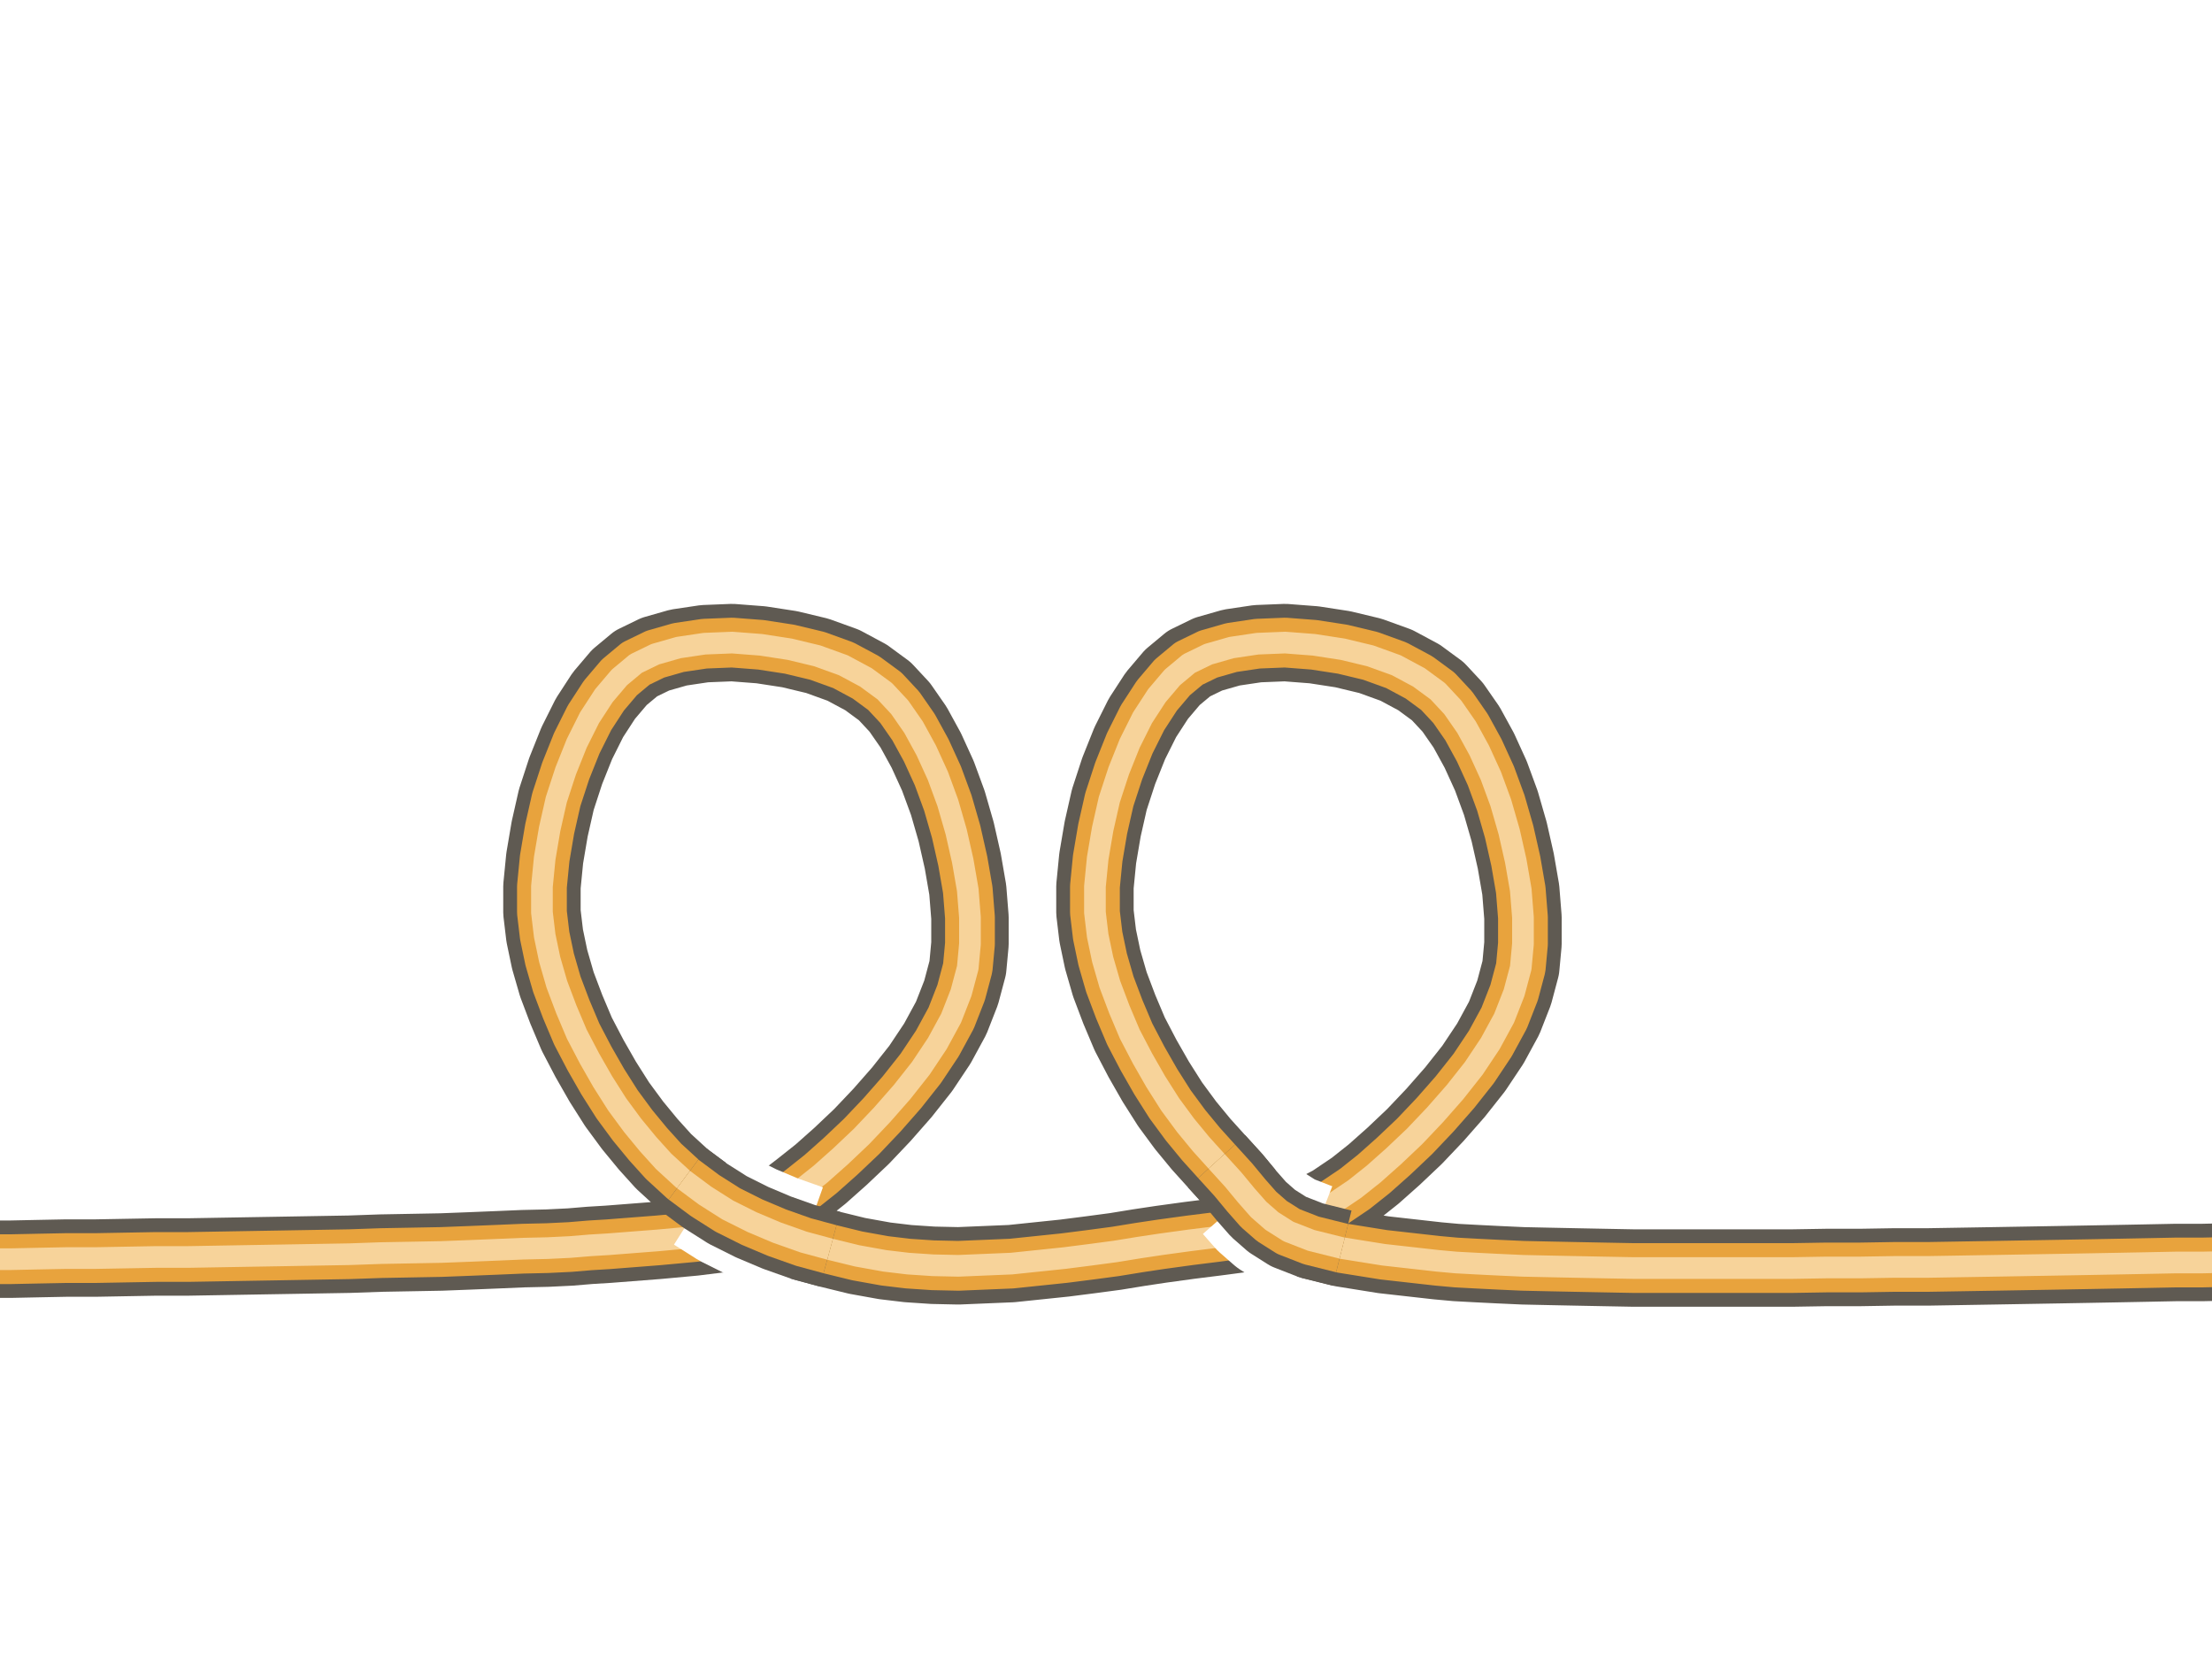
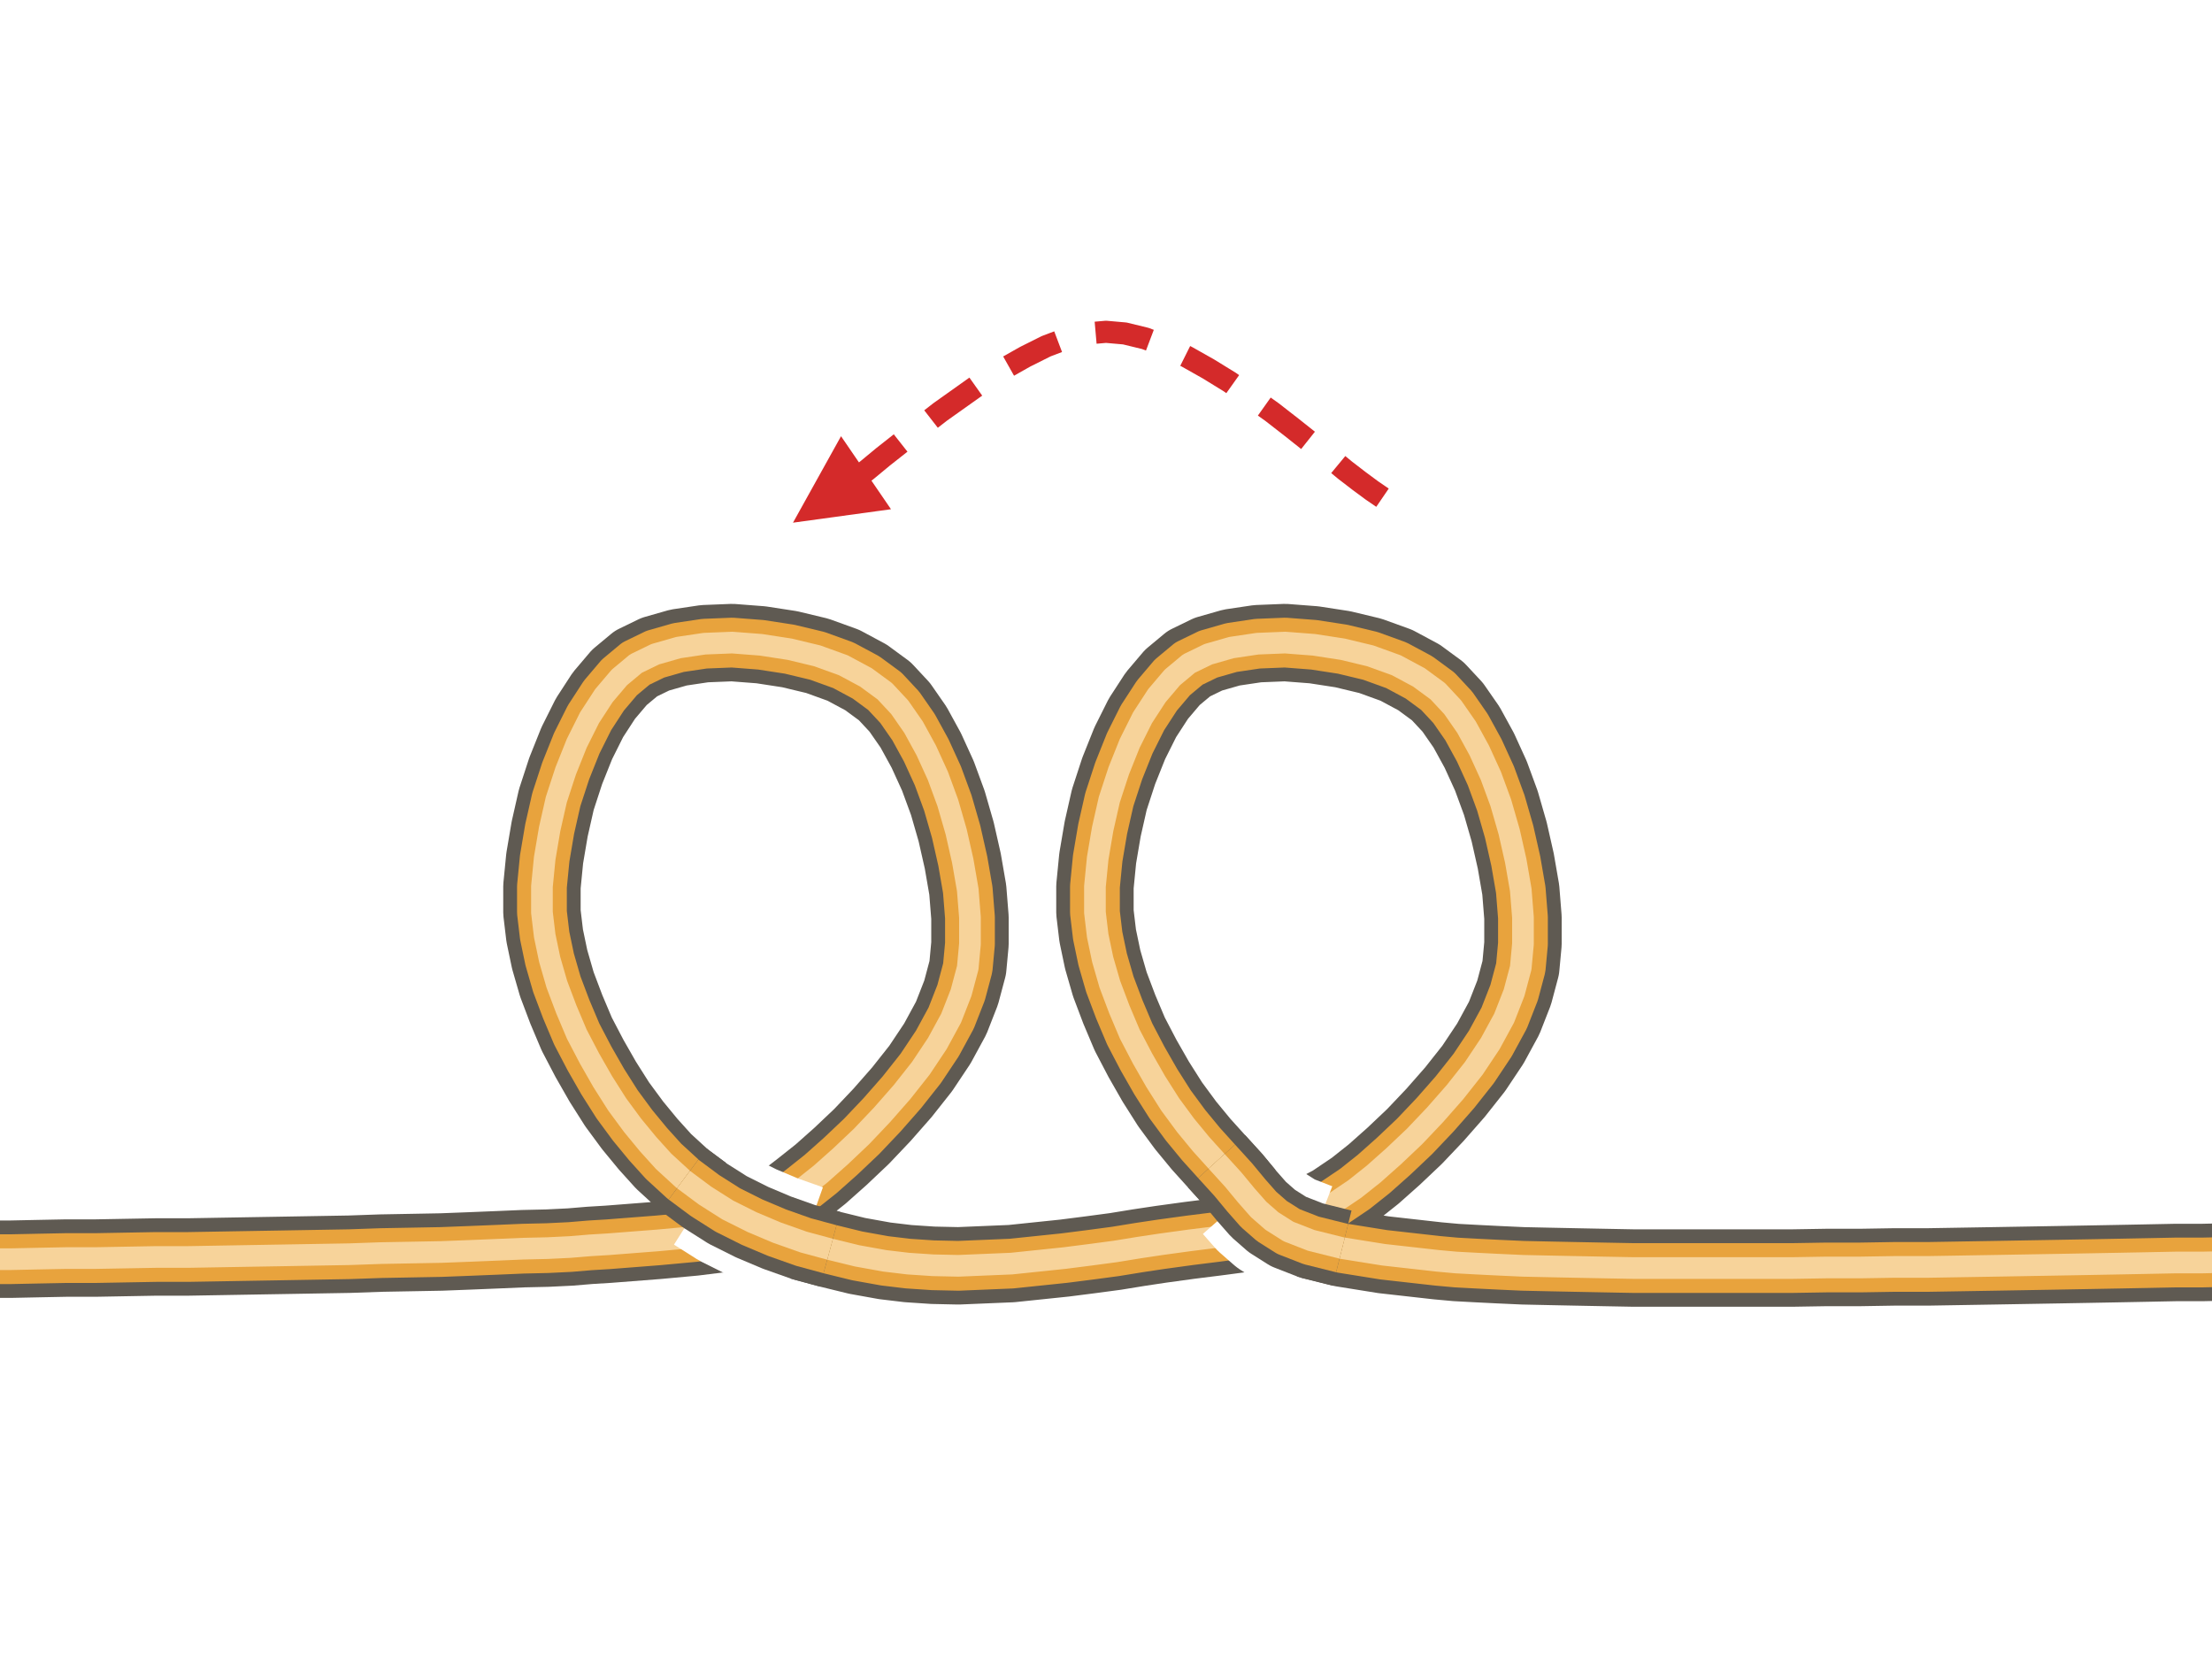
<svg xmlns="http://www.w3.org/2000/svg" viewBox="0 0 400 300" width="400" height="300">
  <defs>
+     <marker id="ah" viewBox="0 0 10 10" refX="5" refY="5" markerWidth="4" markerHeight="4" orient="auto">
+       <path d="M0 0L10 5L0 10z" fill="#d42a2a" />
+     </marker>
    <path id="p0" d="M-20 228l2.6-0.1l3.1 0l3.6-0.1l3.9 0l4.2-0.1l4.6 0l4.8-0.1l5.1-0.1l5.3 0l5.5-0.1l5.6-0.1l5.8 0l5.8-0.1l5.8-0.1l5.9-0.1l5.8-0.1l5.8-0.1l5.7-0.2l5.5-0.1l5.4-0.1l5.2-0.2l4.9-0.2l4.7-0.2l4.4-0.1l4.1-0.2l3.6-0.3l3.3-0.2l9-0.7l6.5-0.6l4.8-0.6l3.5-0.8l2.6-1l2.4-1.5l2.7-2.1l3.5-2.7l3.4-2.7l3.6-3.2l3.8-3.6l3.7-3.9l3.6-4.1l3.4-4.3l3-4.5l2.5-4.6l1.8-4.6l1.2-4.5l0.4-4.3l0-4.8l-0.4-5l-0.9-5.2l-1.2-5.3l-1.5-5.2l-1.8-4.9l-2.1-4.6l-2.3-4.2l-2.5-3.6l-2.7-2.9l-3.4-2.5l-4.1-2.2l-4.7-1.7l-5-1.2l-5.2-0.8l-5.2-0.4l-5 0.2l-4.7 0.7l-4.2 1.2l-3.5 1.7l-3 2.5l-2.8 3.3l-2.6 4l-2.3 4.6l-2 5l-1.7 5.2l-1.2 5.3l-0.9 5.3l-0.5 5.1l0 4.7l0.5 4.2l0.9 4.3l1.3 4.5l1.7 4.5l1.9 4.5l2.3 4.4l2.4 4.2l2.6 4.1l2.8 3.8l2.8 3.4l2.8 3.1l3.6 3.3l3.9 2.9l4.1 2.6l4.4 2.2l4.5 1.9l4.8 1.7l4.8 1.3l4.9 1.2l5 0.9l4.2 0.5l4.5 0.3l4.6 0.1l4.8-0.2l4.8-0.2l4.8-0.5l4.8-0.5l4.7-0.6l4.5-0.6l4.3-0.7l4-0.6l5.1-0.7l4.8-0.6l4.5-0.6l4.4-0.8l4.1-1l4.1-1.5l4-2.1l4-2.7l3.4-2.7l3.6-3.2l3.8-3.6l3.7-3.9l3.6-4.1l3.4-4.3l3-4.5l2.5-4.6l1.8-4.6l1.2-4.5l0.4-4.3l0-4.8l-0.4-5l-0.9-5.2l-1.2-5.3l-1.5-5.2l-1.8-4.9l-2.1-4.6l-2.3-4.2l-2.5-3.6l-2.7-2.9l-3.4-2.5l-4.1-2.2l-4.7-1.7l-5-1.2l-5.2-0.8l-5.2-0.4l-5 0.2l-4.7 0.7l-4.2 1.2l-3.5 1.7l-3 2.5l-2.8 3.3l-2.6 4l-2.3 4.6l-2 5l-1.7 5.2l-1.2 5.3l-0.9 5.3l-0.5 5.1l0 4.7l0.5 4.2l0.9 4.3l1.3 4.5l1.7 4.5l1.9 4.5l2.3 4.4l2.4 4.2l2.6 4.1l2.8 3.8l2.8 3.4l2.8 3.1l3 3.3l2.4 2.9l2.2 2.5l2.4 2.1l3 1.9l4.1 1.6l5.6 1.4l7.5 1.2l9.8 1.1l3.3 0.3l3.7 0.2l4 0.2l4.4 0.2l4.6 0.1l4.9 0.1l5.1 0.1l5.3 0.1l5.5 0l5.7 0l5.8 0l5.9 0l6 0l6.1-0.1l6.1 0l6.1-0.1l6.1 0l6-0.1l6-0.1l5.8-0.1l5.8-0.1l5.6-0.1l5.4-0.1l5.2-0.1l5-0.1l4.8 0l4.5-0.1l4.1-0.1l3.9 0l3.5-0.1l3.1 0l2.7 0" />
    <path id="p1" d="M123.6 213.3l3.9 2.9l4.1 2.6l4.4 2.2l4.5 1.9l4.8 1.7l4.8 1.3" />
    <path id="p2" d="M127.5 216.2l4.1 2.6l4.4 2.2l4.5 1.9l4.8 1.7" />
    <path id="p3" d="M220 210l3 3.3l2.4 2.9l2.2 2.5l2.4 2.1l3 1.9l4.1 1.6l5.6 1.4" />
    <path id="p4" d="M225.4 216.2l2.2 2.5l2.4 2.1l3 1.9l4.1 1.6" />
  </defs>
  <rect width="100%" height="100%" fill="#ffffff" />
  <g fill="none" stroke-linejoin="round">
    <use href="#p0" stroke="#ffffff" stroke-width="21" />
    <use href="#p0" stroke="#5f5a52" stroke-width="14" />
    <use href="#p0" stroke="#e8a33d" stroke-width="9" />
    <use href="#p0" stroke="#f7d39a" stroke-width="3.92" />
    <circle cx="420" cy="228" r="10" fill="#ffffff" />
    <circle cx="420" cy="228" r="7" fill="#5f5a52" />
    <circle cx="420" cy="228" r="4.5" fill="#e8a33d" />
    <use href="#p2" stroke="#ffffff" stroke-width="21" />
    <use href="#p1" stroke="#5f5a52" stroke-width="14" />
    <use href="#p1" stroke="#e8a33d" stroke-width="9" />
    <use href="#p1" stroke="#f7d39a" stroke-width="3.92" />
    <use href="#p4" stroke="#ffffff" stroke-width="21" />
    <use href="#p3" stroke="#5f5a52" stroke-width="14" />
    <use href="#p3" stroke="#e8a33d" stroke-width="9" />
    <use href="#p3" stroke="#f7d39a" stroke-width="3.92" />
+     <path d="M250 90l-1.9-1.3l-2.3-1.7l-2.6-2l-2.9-2.4l-3.3-2.6l-3.4-2.7l-3.6-2.8l-3.8-2.7l-3.8-2.7l-3.9-2.4l-3.9-2.2l-3.8-1.9l-3.7-1.4l-3.7-0.9l-3.4-0.3l-3.4 0.3l-3.7 0.9l-3.7 1.4l-3.8 1.9l-3.9 2.2l-3.9 2.4l-3.8 2.7l-3.8 2.7l-3.6 2.8l-3.4 2.7l-3.3 2.6l-2.9 2.4l-2.6 2l-2.3 1.7l-1.9 1.3" fill="none" stroke="#d42a2a" stroke-width="4" stroke-dasharray="10 7" marker-end="url(#ah)" />
  </g>
</svg>
